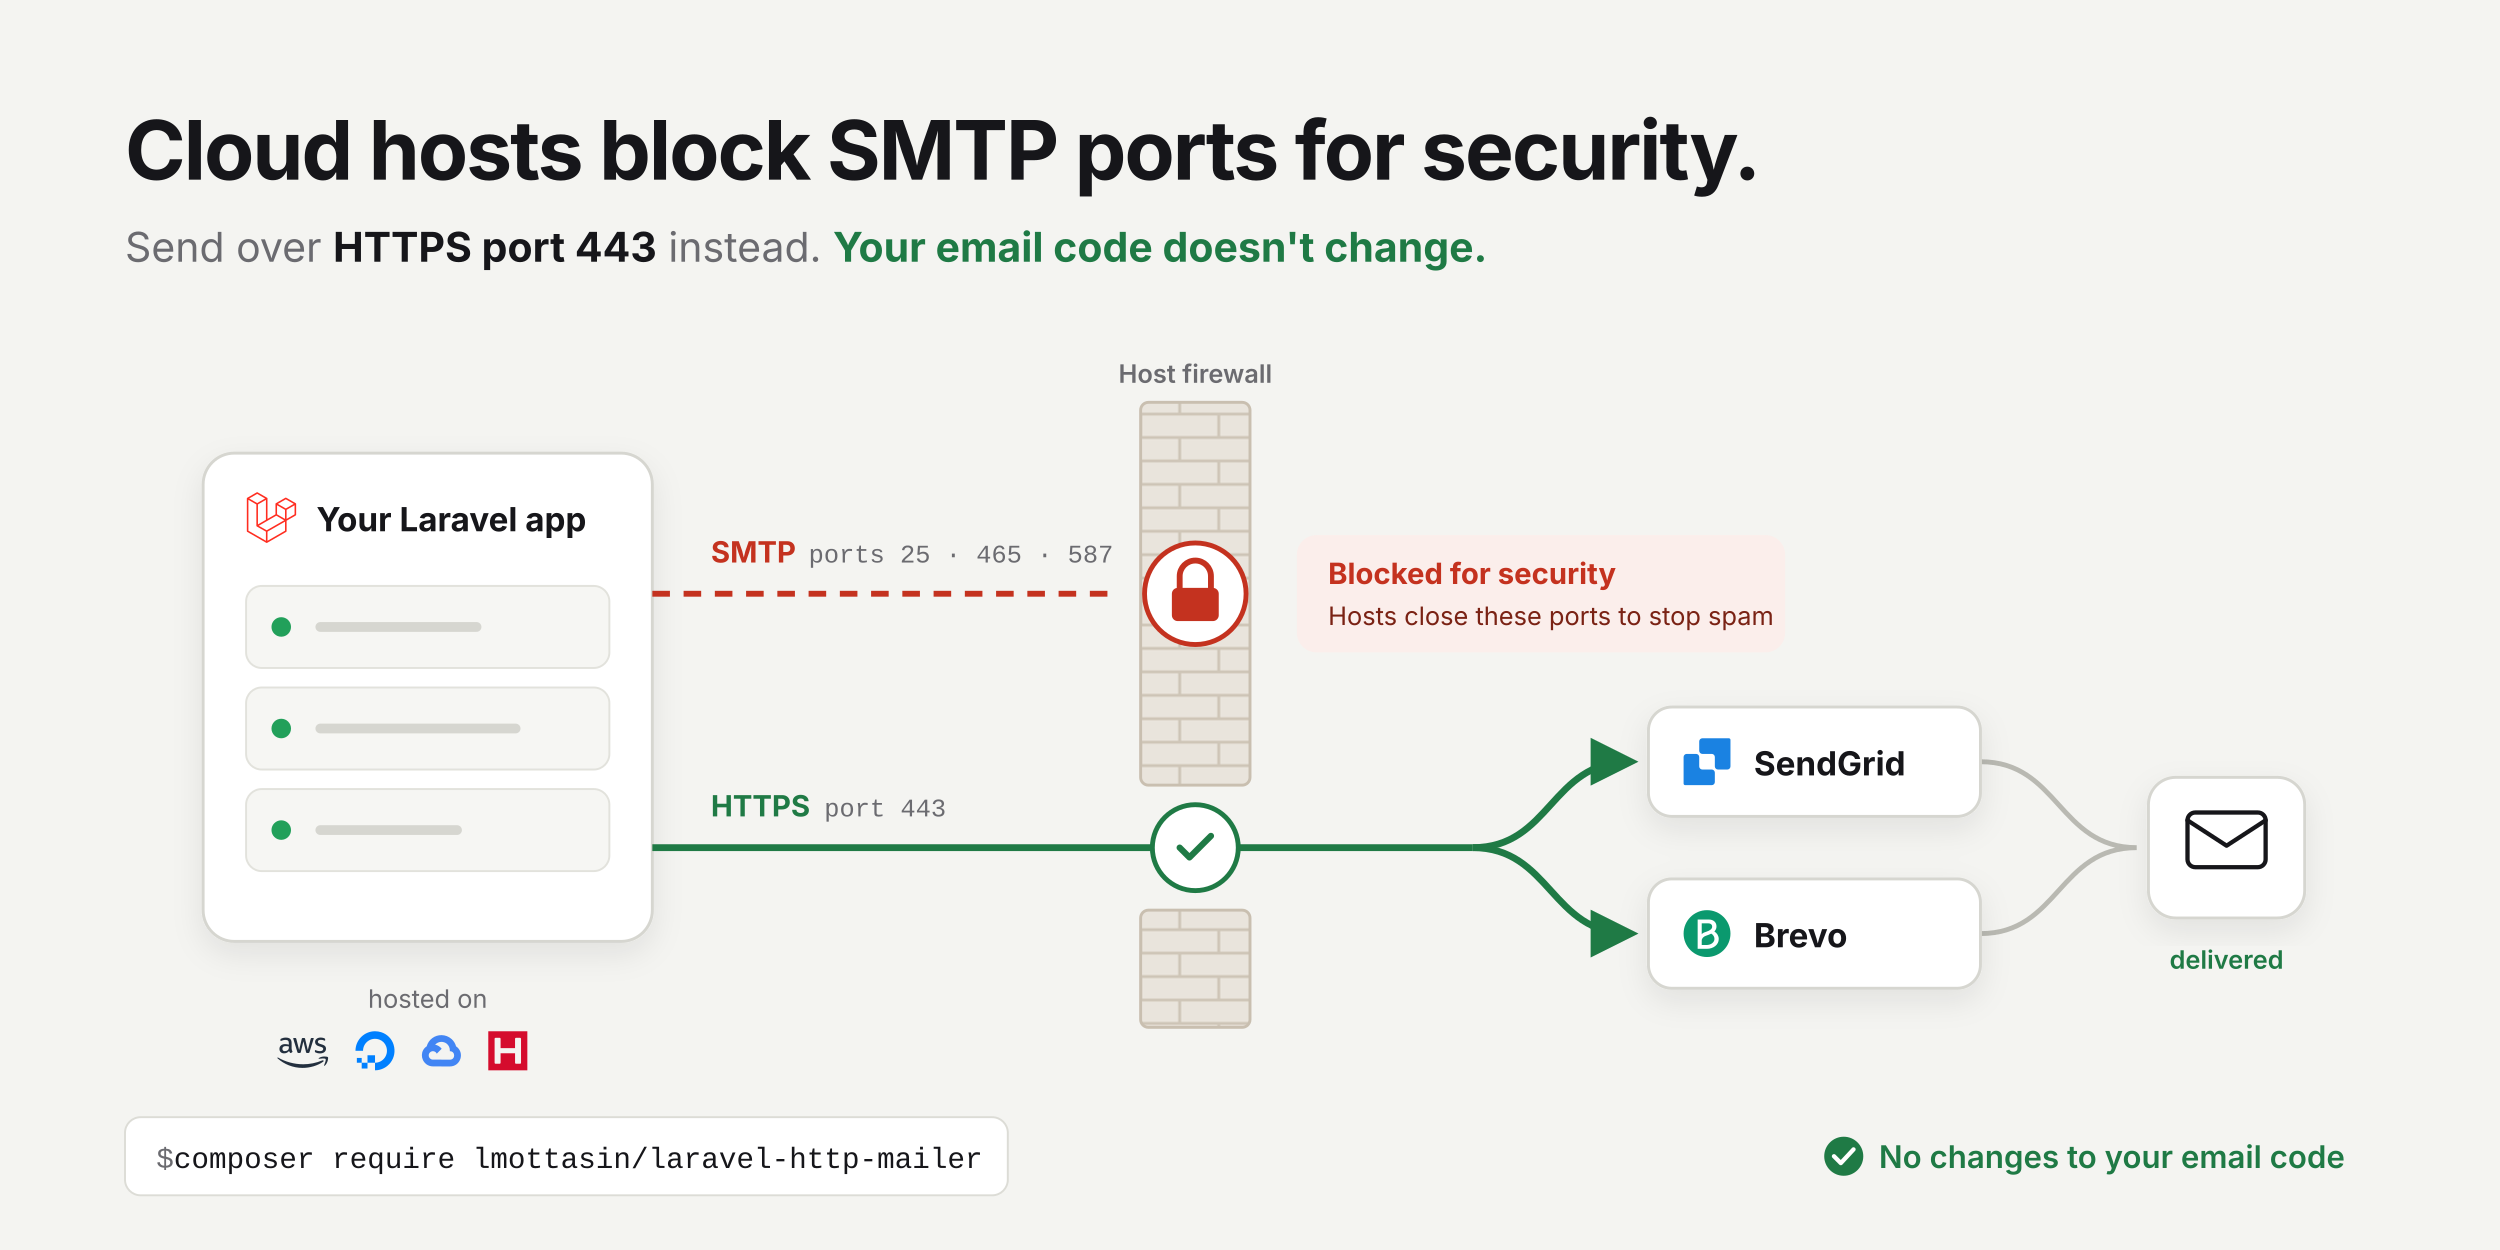
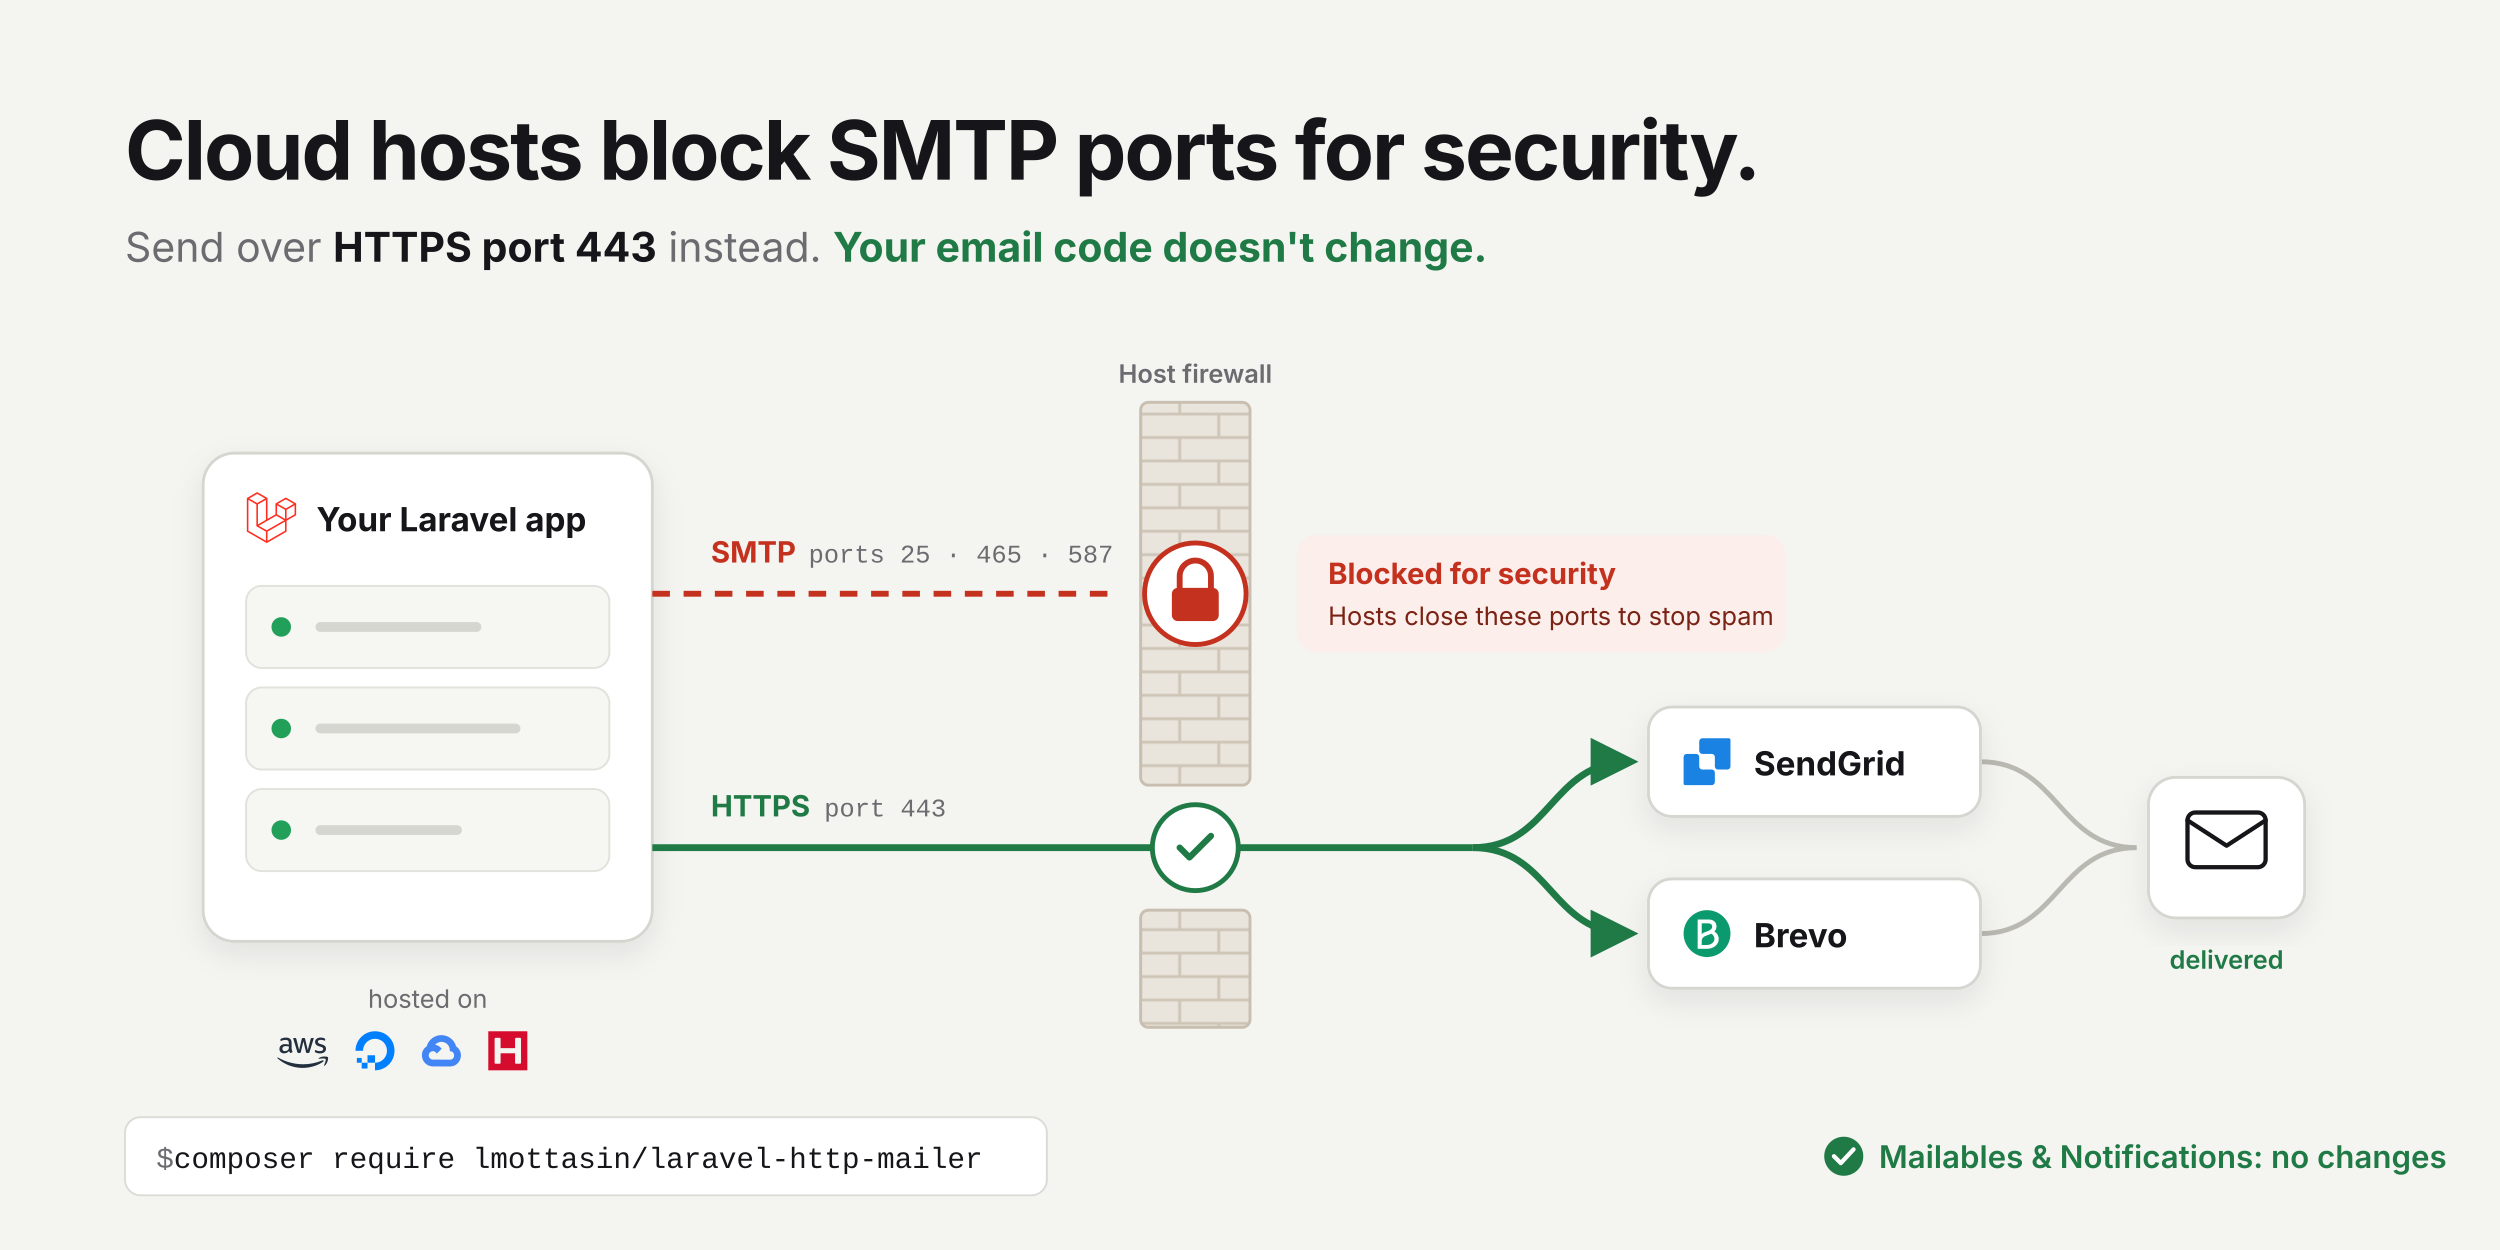
<svg xmlns="http://www.w3.org/2000/svg" viewBox="0 0 1280 640" width="1280" height="640" role="img" aria-label="Cloud hosts block SMTP ports for security. Laravel HTTP Mailer sends mail over HTTPS port 443 through SendGrid or Brevo instead. You don't change your email code.">
  <style>
    text { font-family: -apple-system, BlinkMacSystemFont, "Segoe UI", Inter, Helvetica, Arial, sans-serif; }
    .mono { font-family: ui-monospace, SFMono-Regular, Menlo, Consolas, "Liberation Mono", monospace; }
  </style>
  <defs>
    <pattern id="bricks" width="40" height="24" patternUnits="userSpaceOnUse">
      <rect width="40" height="24" fill="#e9e4dc" />
      <path d="M0 0H40M0 12H40M0 24H40M20 0V12M0 12V24M40 12V24" stroke="#cfc6b8" stroke-width="1.5" />
    </pattern>
    <filter id="shadow" x="-20%" y="-20%" width="140%" height="140%">
      <feDropShadow dx="0" dy="6" stdDeviation="8" flood-color="#1b1b1f" flood-opacity=".08" />
    </filter>
    <marker id="arrow-g" viewBox="0 0 10 10" refX="8" refY="5" markerWidth="7" markerHeight="7" orient="auto">
      <path d="M0 0L10 5L0 10z" fill="#1f7a45" />
    </marker>
    <g id="envelope">
      <rect x="-15" y="-11" width="30" height="22" rx="3" fill="#fff" stroke="#16161a" stroke-width="2" />
      <path d="M-15 -8L0 3L15 -8" fill="none" stroke="#16161a" stroke-width="2" stroke-linejoin="round" />
    </g>
    <path id="route-sendgrid" d="M270 258H690C730 258 730 214 770 214H950C990 214 990 258 1030 258H1062" />
    <path id="route-brevo" d="M270 258H690C730 258 730 302 770 302H950C990 302 990 258 1030 258H1062" />
  </defs>
  <rect width="1280" height="640" fill="#f4f4f1" />
  <text x="64" y="92" font-size="42" font-weight="700" fill="#16161a" letter-spacing="-1">Cloud hosts block SMTP ports for security.</text>
  <text x="64" y="134" font-size="21" fill="#6b6b70">Send over <tspan font-weight="700" fill="#16161a">HTTPS port 443</tspan> instead. <tspan font-weight="700" fill="#1f7a45">Your email code doesn't change.</tspan>
  </text>
  <g transform="translate(64,176)">
    <g filter="url(#shadow)">
      <rect x="40" y="56" width="230" height="250" rx="16" fill="#fff" stroke="#d6d6d0" stroke-width="1.5" />
    </g>
    <g transform="translate(62,76)">
      <svg width="26" height="26" viewBox="0 0 24 24" aria-hidden="true">
        <path fill="#ff2d20" d="M23.642 5.43a.364.364 0 01.014.1v5.149c0 .135-.073.26-.189.326l-4.323 2.49v4.934a.378.378 0 01-.188.326L9.93 23.949a.316.316 0 01-.066.027c-.008.002-.016.008-.024.01a.348.348 0 01-.192 0c-.011-.002-.02-.008-.03-.012-.02-.008-.042-.014-.062-.025L.533 18.755a.376.376 0 01-.189-.326V2.974c0-.033.005-.066.014-.098.003-.012.01-.02.014-.032a.369.369 0 01.023-.058c.004-.013.015-.022.023-.033l.033-.045c.012-.01.025-.018.037-.027.014-.012.027-.024.041-.034H.53L5.043.05a.375.375 0 01.375 0L9.93 2.647h.002c.015.01.027.021.04.033l.038.027c.013.014.02.03.033.045.008.011.02.021.025.033.01.02.017.038.024.058.003.011.01.021.013.032.01.031.014.064.014.098v9.652l3.76-2.164V5.527c0-.033.004-.066.013-.098.003-.01.01-.02.013-.032a.487.487 0 01.024-.059c.007-.012.018-.02.025-.033.012-.015.021-.03.033-.043.012-.012.025-.02.037-.028.014-.01.026-.023.041-.032h.001l4.513-2.598a.375.375 0 01.375 0l4.513 2.598c.016.01.027.021.042.031.012.01.025.018.036.028.013.014.022.03.034.044.008.012.019.021.024.033.011.02.018.04.024.06.006.01.012.021.015.032zm-.74 5.032V6.179l-1.578.908-2.182 1.256v4.283zm-4.51 7.75v-4.287l-2.147 1.225-6.126 3.498v4.325zM1.093 3.624v14.588l8.273 4.761v-4.325l-4.322-2.445-.002-.003H5.04c-.014-.01-.025-.021-.04-.031-.011-.01-.024-.018-.035-.027l-.001-.002c-.013-.012-.021-.025-.031-.04-.01-.011-.021-.022-.028-.036h-.002c-.008-.014-.013-.031-.02-.047-.006-.016-.014-.027-.018-.043a.49.49 0 01-.008-.057c-.002-.014-.006-.027-.006-.041V5.789l-2.18-1.257zM5.23.81L1.47 2.974l3.76 2.164 3.758-2.164zm1.956 13.505l2.182-1.256V3.624l-1.58.91-2.182 1.255v9.435zm11.581-10.95l-3.76 2.163 3.76 2.163 3.759-2.164zm-.376 4.978L16.21 7.087 14.63 6.18v4.283l2.182 1.256 1.58.908zm-8.65 9.654l5.514-3.148 2.756-1.572-3.757-2.163-4.323 2.489-3.941 2.27z" />
      </svg>
    </g>
    <text x="98" y="96" font-size="17" font-weight="700" fill="#16161a">Your Laravel app</text>
    <rect x="62" y="124" width="186" height="42" rx="8" fill="#f6f6f3" stroke="#e2e2dc" />
    <rect x="62" y="176" width="186" height="42" rx="8" fill="#f6f6f3" stroke="#e2e2dc" />
    <rect x="62" y="228" width="186" height="42" rx="8" fill="#f6f6f3" stroke="#e2e2dc" />
    <circle cx="80" cy="145" r="5" fill="#22a05a">
      <animate attributeName="opacity" values="1;.35;1" dur="3s" repeatCount="indefinite" />
    </circle>
    <circle cx="80" cy="197" r="5" fill="#22a05a">
      <animate attributeName="opacity" values="1;.35;1" dur="3s" begin="1s" repeatCount="indefinite" />
    </circle>
    <circle cx="80" cy="249" r="5" fill="#22a05a">
      <animate attributeName="opacity" values="1;.35;1" dur="3s" begin="2s" repeatCount="indefinite" />
    </circle>
    <path d="M100 145H180M100 197H200M100 249H170" stroke="#d6d6d0" stroke-width="5" stroke-linecap="round" />
    <text x="155" y="340" text-anchor="middle" font-size="13" fill="#6b6b70">hosted on</text>
    <g transform="translate(78,350)">
      <svg width="26" height="26" viewBox="0 0 24 24" aria-hidden="true">
        <path fill="#232f3e" d="M6.763 10.036c0 .296.032.535.088.71.064.176.144.368.256.576.04.063.056.127.056.183 0 .08-.048.16-.152.24l-.503.335a.383.383 0 0 1-.208.072c-.08 0-.16-.04-.239-.112a2.47 2.47 0 0 1-.287-.375 6.18 6.18 0 0 1-.248-.471c-.622.734-1.405 1.101-2.347 1.101-.67 0-1.205-.191-1.596-.574-.391-.384-.59-.894-.59-1.533 0-.678.239-1.23.726-1.644.487-.415 1.133-.623 1.955-.623.272 0 .551.024.846.064.296.04.6.104.918.176v-.583c0-.607-.127-1.03-.375-1.277-.255-.248-.686-.367-1.3-.367-.28 0-.568.031-.863.103-.295.072-.583.16-.862.272a2.287 2.287 0 0 1-.28.104.488.488 0 0 1-.127.023c-.112 0-.168-.08-.168-.247v-.391c0-.128.016-.224.056-.28a.597.597 0 0 1 .224-.167c.279-.144.614-.264 1.005-.36a4.84 4.84 0 0 1 1.246-.151c.95 0 1.644.216 2.091.647.439.43.662 1.085.662 1.963v2.586zm-3.24 1.214c.263 0 .534-.048.822-.144.287-.096.543-.271.758-.51.128-.152.224-.32.272-.512.047-.191.08-.423.08-.694v-.335a6.66 6.66 0 0 0-.735-.136 6.02 6.02 0 0 0-.75-.048c-.535 0-.926.104-1.19.32-.263.215-.39.518-.39.917 0 .375.095.655.295.846.191.2.47.296.838.296zm6.41.862c-.144 0-.24-.024-.304-.08-.064-.048-.12-.16-.168-.311L7.586 5.55a1.398 1.398 0 0 1-.072-.32c0-.128.064-.2.191-.2h.783c.151 0 .255.025.31.08.065.048.113.16.16.312l1.342 5.284 1.245-5.284c.04-.16.088-.264.151-.312a.549.549 0 0 1 .32-.08h.638c.152 0 .256.025.32.08.063.048.12.16.151.312l1.261 5.348 1.381-5.348c.048-.16.104-.264.16-.312a.52.52 0 0 1 .311-.08h.743c.127 0 .2.065.2.2 0 .04-.009.08-.017.128a1.137 1.137 0 0 1-.056.2l-1.923 6.17c-.048.16-.104.263-.168.311a.51.51 0 0 1-.303.08h-.687c-.151 0-.255-.024-.32-.08-.063-.056-.119-.16-.15-.32l-1.238-5.148-1.23 5.14c-.04.16-.087.264-.15.32-.065.056-.177.08-.32.08zm10.256.215c-.415 0-.83-.048-1.229-.143-.399-.096-.71-.2-.918-.32-.128-.071-.215-.151-.247-.223a.563.563 0 0 1-.048-.224v-.407c0-.167.064-.247.183-.247.048 0 .096.008.144.024.048.016.12.048.2.08.271.12.566.215.878.279.319.064.63.096.95.096.502 0 .894-.088 1.165-.264a.86.86 0 0 0 .415-.758.777.777 0 0 0-.215-.559c-.144-.151-.416-.287-.807-.415l-1.157-.36c-.583-.183-1.014-.454-1.277-.813a1.902 1.902 0 0 1-.4-1.158c0-.335.073-.63.216-.886.144-.255.335-.479.575-.654.24-.184.51-.32.83-.415.32-.096.655-.136 1.006-.136.175 0 .359.008.535.032.183.024.35.056.518.088.16.04.312.08.455.127.144.048.256.096.336.144a.69.69 0 0 1 .24.2.43.43 0 0 1 .071.263v.375c0 .168-.064.256-.184.256a.83.83 0 0 1-.303-.096 3.652 3.652 0 0 0-1.532-.311c-.455 0-.815.071-1.062.223-.248.152-.375.383-.375.71 0 .224.08.416.24.567.159.152.454.304.877.44l1.134.358c.574.184.99.44 1.237.767.247.327.367.702.367 1.117 0 .343-.072.655-.207.926-.144.272-.336.511-.583.703-.248.2-.543.343-.886.447-.36.111-.734.167-1.142.167zM21.698 16.207c-2.626 1.94-6.442 2.969-9.722 2.969-4.598 0-8.74-1.7-11.87-4.526-.247-.223-.024-.527.272-.351 3.384 1.963 7.559 3.153 11.877 3.153 2.914 0 6.114-.607 9.06-1.852.439-.2.814.287.383.607zM22.792 14.961c-.336-.43-2.22-.207-3.074-.103-.255.032-.295-.192-.063-.36 1.5-1.053 3.967-.75 4.254-.399.287.36-.08 2.826-1.485 4.007-.215.184-.423.088-.327-.151.32-.79 1.03-2.57.695-2.994z" />
      </svg>
    </g>
    <g transform="translate(118,352)">
      <svg width="20" height="20" viewBox="0 0 24 24" aria-hidden="true">
        <path fill="#0080ff" d="M12.04 0C5.408-.02.005 5.37.005 11.992h4.638c0-4.923 4.882-8.731 10.064-6.855a6.95 6.95 0 014.147 4.148c1.889 5.177-1.924 10.055-6.84 10.064v-4.61H7.391v4.623h4.61V24c7.86 0 13.967-7.588 11.397-15.83-1.115-3.59-3.985-6.446-7.575-7.575A12.8 12.8 0 0012.039 0zM7.39 19.362H3.828v3.564H7.39zm-3.563 0v-2.978H.85v2.978z" />
      </svg>
    </g>
    <g transform="translate(152,352)">
      <svg width="20" height="20" viewBox="0 0 24 24" aria-hidden="true">
        <path fill="#4285f4" d="M12.19 2.38a9.344 9.344 0 0 0-9.234 6.893c.053-.02-.055.013 0 0-3.875 2.551-3.922 8.11-.247 10.941l.006-.007-.007.03a6.717 6.717 0 0 0 4.077 1.356h5.173l.03.03h5.192c6.687.053 9.376-8.605 3.835-12.35a9.365 9.365 0 0 0-2.821-4.552l-.043.043.006-.05A9.344 9.344 0 0 0 12.19 2.38zm-.358 4.146c1.244-.04 2.518.368 3.486 1.15a5.186 5.186 0 0 1 1.862 4.078v.518c3.53-.07 3.53 5.262 0 5.193h-5.193l-.008.009v-.04H6.785a2.59 2.59 0 0 1-1.067-.23h.001a2.597 2.597 0 1 1 3.437-3.437l3.013-3.012A6.747 6.747 0 0 0 8.11 8.24c.018-.01.04-.026.054-.023a5.186 5.186 0 0 1 3.67-1.69z" />
      </svg>
    </g>
    <g transform="translate(186,352)">
      <svg width="20" height="20" viewBox="0 0 24 24" aria-hidden="true">
        <path fill="#d50c2d" d="M0 0v24h24V0H0zm4.602 4.025h2.244c.509 0 .716.215.716.717v5.64h8.883v-5.64c0-.509.215-.717.717-.717h2.229c.5 0 .71.23.724.717v14.516c0 .509-.215.717-.717.717h-2.23c-.51 0-.717-.215-.717-.717v-5.735H7.562v5.735c0 .516-.215.717-.716.717H4.602c-.51 0-.717-.208-.717-.717V4.742c0-.509.207-.717.717-.717z" />
      </svg>
    </g>
    <text x="300" y="112" font-size="15" font-weight="700" fill="#c4321f">SMTP</text>
    <text x="350" y="112" class="mono" font-size="13" fill="#6b6b70">ports 25 · 465 · 587</text>
    <path d="M270 128H508" stroke="#c4321f" stroke-width="3" stroke-dasharray="9 7">
      <animate attributeName="stroke-dashoffset" values="0;-32" dur="2.5s" repeatCount="indefinite" />
    </path>
    <text x="300" y="242" font-size="15" font-weight="700" fill="#1f7a45">HTTPS</text>
    <text x="358" y="242" class="mono" font-size="13" fill="#6b6b70">port 443</text>
    <path d="M270 258H690" stroke="#1f7a45" stroke-width="3.5" />
    <path d="M690 258C730 258 730 214 770 214" fill="none" stroke="#1f7a45" stroke-width="3.5" marker-end="url(#arrow-g)" />
    <path d="M690 258C730 258 730 302 770 302" fill="none" stroke="#1f7a45" stroke-width="3.5" marker-end="url(#arrow-g)" />
    <path d="M950 214C990 214 990 258 1030 258M950 302C990 302 990 258 1030 258" fill="none" stroke="#b9b9b2" stroke-width="2.5" />
    <g opacity="0">
      <use href="#envelope" />
      <animateMotion dur="10s" repeatCount="indefinite" keyTimes="0;.6;1" keyPoints="0;1;1" calcMode="linear">
        <mpath href="#route-sendgrid" />
      </animateMotion>
      <animate attributeName="opacity" dur="10s" repeatCount="indefinite" keyTimes="0;.04;.56;.6;1" values="0;1;1;0;0" />
    </g>
    <g opacity="0">
      <use href="#envelope" />
      <animateMotion dur="10s" begin="5s" repeatCount="indefinite" keyTimes="0;.6;1" keyPoints="0;1;1" calcMode="linear">
        <mpath href="#route-brevo" />
      </animateMotion>
      <animate attributeName="opacity" dur="10s" begin="5s" repeatCount="indefinite" keyTimes="0;.04;.56;.6;1" values="0;1;1;0;0" />
    </g>
    <g opacity="0">
      <use href="#envelope" />
      <animateTransform attributeName="transform" type="translate" dur="5s" repeatCount="indefinite" keyTimes="0;.45;.52;.6;1" values="290 128;488 128;462 128;470 128;470 128" />
      <animate attributeName="opacity" dur="5s" repeatCount="indefinite" keyTimes="0;.06;.5;.7;1" values="0;1;1;0;0" />
    </g>
    <rect x="520" y="30" width="56" height="196" rx="4" fill="url(#bricks)" stroke="#c9bfb0" stroke-width="1.5" />
    <rect x="520" y="290" width="56" height="60" rx="4" fill="url(#bricks)" stroke="#c9bfb0" stroke-width="1.5" />
    <text x="548" y="20" text-anchor="middle" font-size="13" font-weight="600" fill="#6b6b70">Host firewall</text>
    <g transform="translate(548,128)">
      <circle r="26" fill="none" stroke="#c4321f" stroke-width="2" opacity="0">
        <animate attributeName="r" dur="5s" repeatCount="indefinite" keyTimes="0;.45;.7;1" values="26;26;46;46" />
        <animate attributeName="opacity" dur="5s" repeatCount="indefinite" keyTimes="0;.45;.46;.7;1" values="0;0;.7;0;0" />
      </circle>
      <circle r="26" fill="#fff" stroke="#c4321f" stroke-width="2.5" />
      <g>
        <animateTransform attributeName="transform" type="translate" dur="5s" repeatCount="indefinite" keyTimes="0;.45;.48;.51;.54;.57;1" values="0 0;0 0;-3 0;3 0;-2 0;0 0;0 0" />
        <path d="M-8 -3V-9a8 8 0 0 1 16 0V-3" fill="none" stroke="#c4321f" stroke-width="3" stroke-linecap="round" />
        <rect x="-12" y="-3" width="24" height="17" rx="3" fill="#c4321f" />
      </g>
    </g>
    <g transform="translate(600,98)">
      <rect width="250" height="60" rx="10" fill="#fbeeeb" />
      <text x="16" y="25" font-size="15" font-weight="700" fill="#c4321f">Blocked for security</text>
      <text x="16" y="46" font-size="13" fill="#7a2214">Hosts close these ports to stop spam</text>
    </g>
    <g transform="translate(548,258)">
      <circle r="22" fill="none" stroke="#1f7a45" stroke-width="2" opacity="0">
        <animate attributeName="r" dur="5s" begin="2s" repeatCount="indefinite" keyTimes="0;.25;1" values="22;40;40" />
        <animate attributeName="opacity" dur="5s" begin="2s" repeatCount="indefinite" keyTimes="0;.01;.25;1" values="0;.7;0;0" />
      </circle>
      <circle r="22" fill="#fff" stroke="#1f7a45" stroke-width="2.5" />
      <path d="M-8 0l5 5 11-11" fill="none" stroke="#1f7a45" stroke-width="3.2" stroke-linecap="round" stroke-linejoin="round" />
    </g>
    <g filter="url(#shadow)">
      <rect x="780" y="186" width="170" height="56" rx="12" fill="#fff" stroke="#d6d6d0" stroke-width="1.5" />
      <rect x="780" y="274" width="170" height="56" rx="12" fill="#fff" stroke="#d6d6d0" stroke-width="1.5" />
    </g>
    <g transform="translate(798,202)">
      <svg width="24" height="24" viewBox="0 0 24 24" aria-hidden="true">
        <path fill="#1a82e2" d="M.8 24h13.6c.88 0 1.6-.72 1.6-1.6v-4.8c0-.88-.72-1.6-1.6-1.6H9.6c-.88 0-1.6-.72-1.6-1.6V9.6C8 8.72 7.28 8 6.4 8H1.6C.72 8 0 8.72 0 9.6v13.6c0 .44.36.8.8.8zM23.2 0H9.6C8.72 0 8 .72 8 1.6v4.8C8 7.28 8.72 8 9.6 8h4.8c.88 0 1.6.72 1.6 1.6v4.8c0 .88.72 1.6 1.6 1.6h4.8c.88 0 1.6-.72 1.6-1.6V.8c0-.44-.36-.8-.8-.8Z" />
      </svg>
    </g>
    <text x="834" y="221" font-size="17" font-weight="700" fill="#16161a">SendGrid</text>
    <g transform="translate(798,290)">
      <svg width="24" height="24" viewBox="0 0 24 24" aria-hidden="true">
        <path fill="#0b996e" d="M12 0A12 12 0 0 0 0 12a12 12 0 0 0 12 12 12 12 0 0 0 12-12A12 12 0 0 0 12 0zM7.2 4.8h5.747c2.34 0 3.895 1.406 3.895 3.516 0 1.022-.348 1.862-1.09 2.588C17.189 11.812 18 13.22 18 14.785c0 2.86-2.64 5.016-6.164 5.016H7.199v-15zm2.085 1.952v5.537h.07c.233-.432.858-.796 2.249-1.226 2.039-.659 3.037-1.52 3.037-2.655 0-.998-.766-1.656-1.924-1.656H9.285zm4.87 5.266c-.766.385-1.67.748-2.76 1.11-1.229.387-2.11 1.386-2.11 2.407v2.315h2.365c2.387 0 4.149-1.34 4.149-3.155 0-1.067-.625-2.087-1.645-2.677z" />
      </svg>
    </g>
    <text x="834" y="309" font-size="17" font-weight="700" fill="#16161a">Brevo</text>
    <g filter="url(#shadow)">
      <rect x="1036" y="222" width="80" height="72" rx="14" fill="#fff" stroke="#d6d6d0" stroke-width="1.5" />
    </g>
    <rect x="1036" y="222" width="80" height="72" rx="14" fill="none" stroke="#1f7a45" stroke-width="2.5" opacity="0">
      <animate attributeName="opacity" dur="5s" begin="6s" repeatCount="indefinite" keyTimes="0;.03;.35;1" values="0;1;0;0" />
    </rect>
    <g transform="translate(1056,236)" fill="none" stroke="#16161a" stroke-width="2.2" stroke-linecap="round" stroke-linejoin="round">
      <rect x="0" y="4" width="40" height="28" rx="4" />
      <path d="M0 8l20 13 20-13" />
    </g>
    <text x="1076" y="320" text-anchor="middle" font-size="13" font-weight="600" fill="#1f7a45">delivered</text>
  </g>
-   <rect x="64" y="572" width="452" height="40" rx="8" fill="#fff" stroke="#dcdcd6" />
+   <rect x="64" y="572" width="472" height="40" rx="8" fill="#fff" stroke="#dcdcd6" />
  <text x="80" y="598" class="mono" font-size="15" fill="#16161a">
    <tspan fill="#6b6b70">$ </tspan>composer require lmottasin/laravel-http-mailer</text>
  <circle cx="944" cy="592" r="10" fill="#1f7a45" />
  <path d="M939 592l3.5 3.5 6.5-7" fill="none" stroke="#fff" stroke-width="2.2" stroke-linecap="round" stroke-linejoin="round" />
-   <text x="962" y="598" font-size="16" font-weight="600" fill="#1f7a45">No changes to your email code</text>
+   <text x="962" y="598" font-size="16" font-weight="600" fill="#1f7a45">Mailables &amp; Notifications: no changes</text>
</svg>
